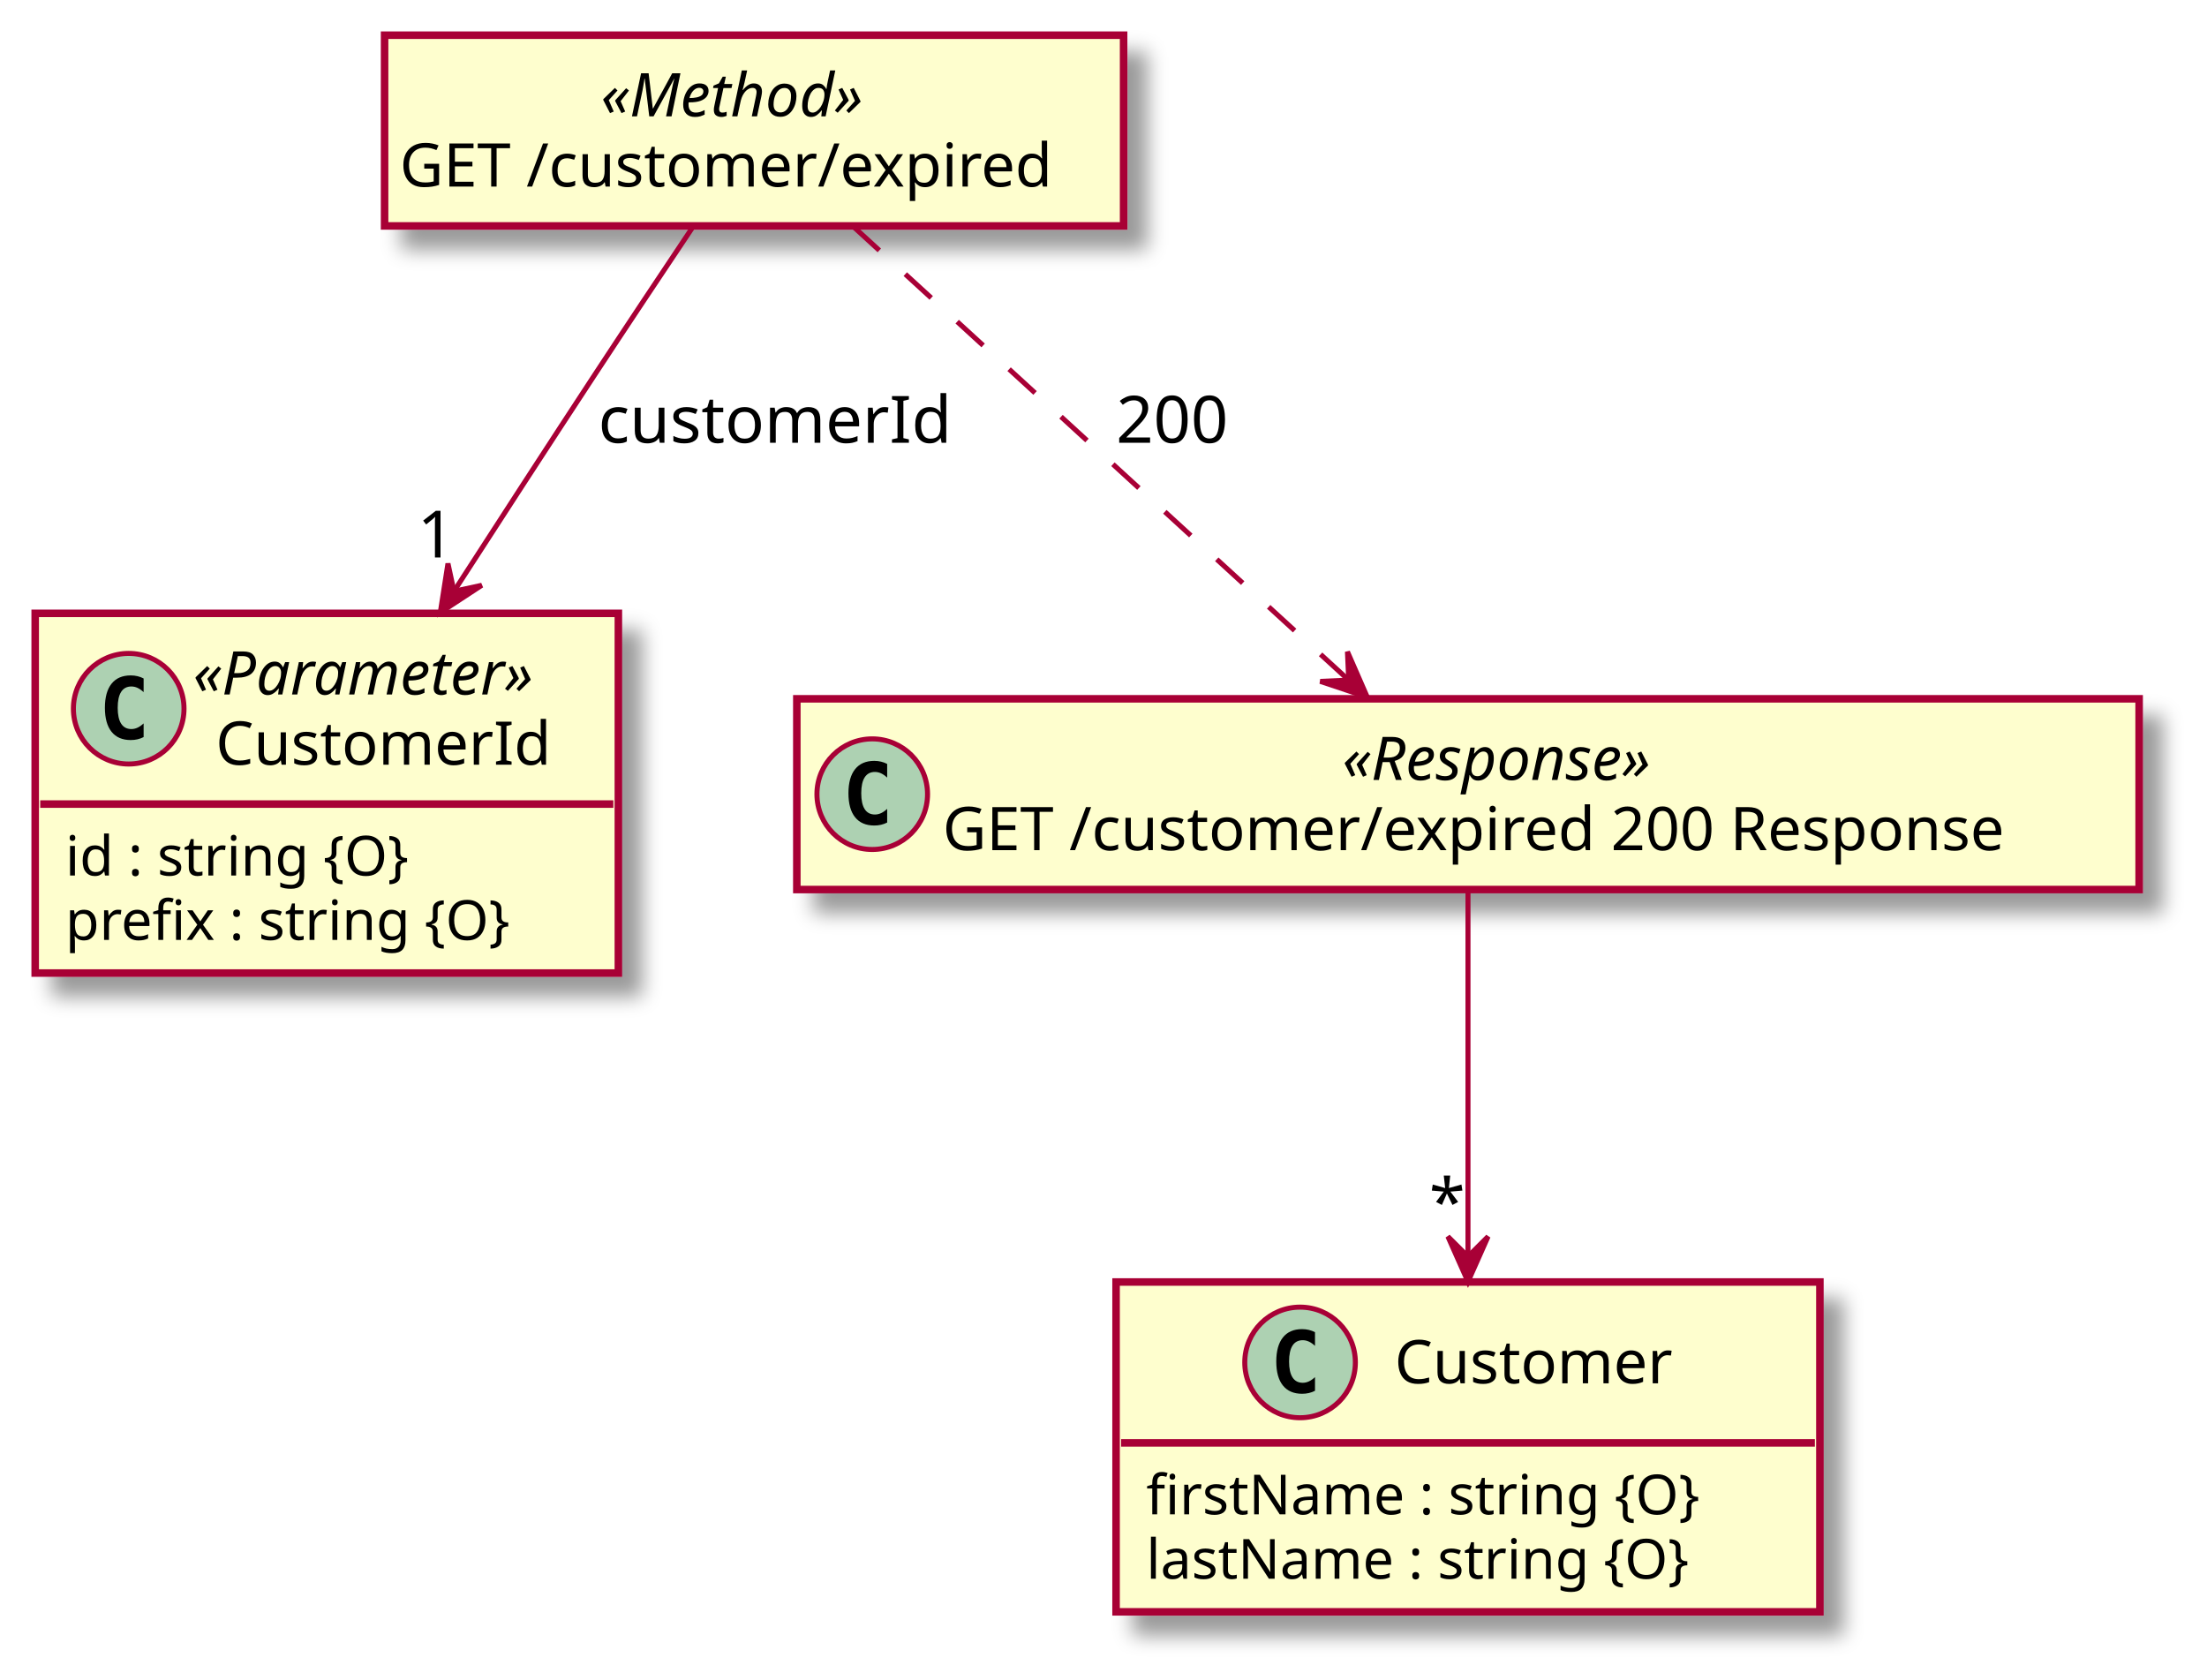
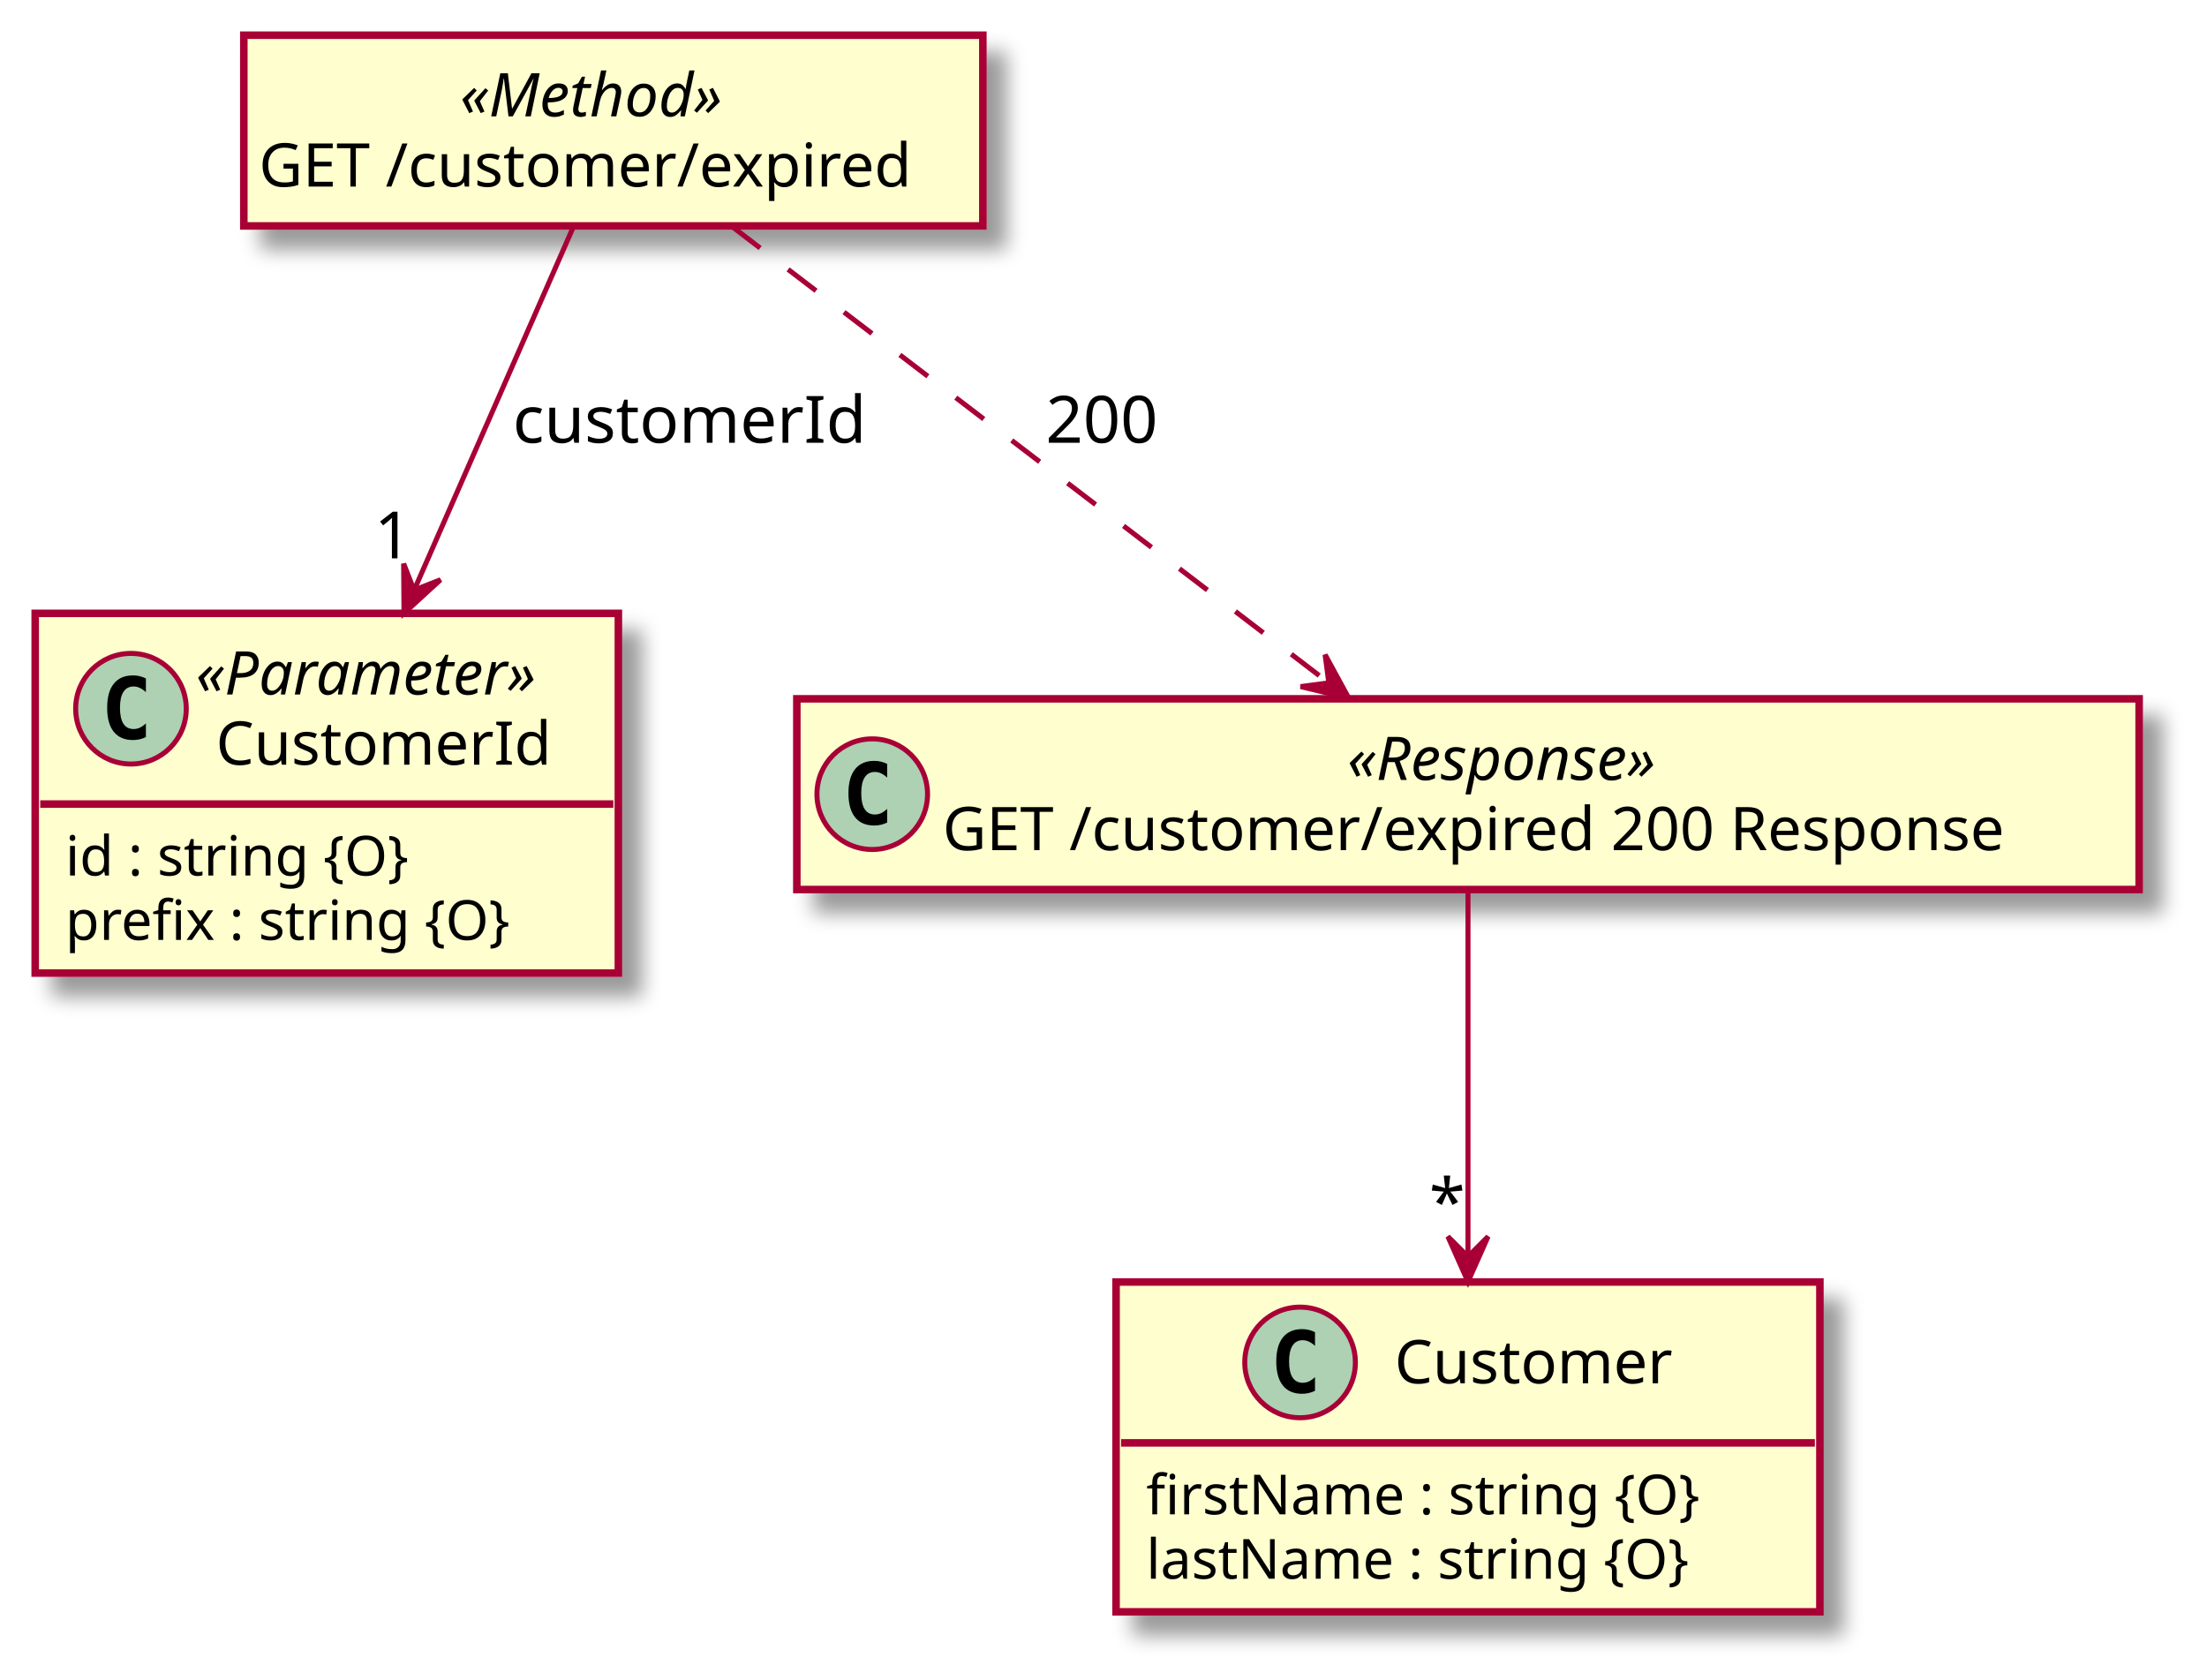
<svg xmlns="http://www.w3.org/2000/svg" contentScriptType="application/ecmascript" contentStyleType="text/css" height="334px" preserveAspectRatio="none" style="width:439px;height:334px;" version="1.1" viewBox="0 0 439 334" width="439px" zoomAndPan="magnify">
  <defs>
    <filter height="300%" id="f1f1qlbhm5wmq8" width="300%" x="-1" y="-1">
      <feGaussianBlur result="blurOut" stdDeviation="2.0" />
      <feColorMatrix in="blurOut" result="blurOut2" type="matrix" values="0 0 0 0 0 0 0 0 0 0 0 0 0 0 0 0 0 0 .4 0" />
      <feOffset dx="4.0" dy="4.0" in="blurOut2" result="blurOut3" />
      <feBlend in="SourceGraphic" in2="blurOut3" mode="normal" />
    </filter>
  </defs>
  <g>
    <rect codeLine="6" fill="#FEFECE" filter="url(#f1f1qlbhm5wmq8)" height="65.609" id="Customer" style="stroke:#A80036;stroke-width:1.5;" width="140" x="222" y="255" />
    <ellipse cx="258.6" cy="271" fill="#ADD1B2" rx="11" ry="11" style="stroke:#A80036;stroke-width:1.0;" />
-     <path d="M261.569,276.641 Q260.991,276.938 260.35,277.086 Q259.709,277.234 259.006,277.234 Q256.506,277.234 255.186,275.586 Q253.866,273.938 253.866,270.812 Q253.866,267.688 255.186,266.031 Q256.506,264.375 259.006,264.375 Q259.709,264.375 260.358,264.531 Q261.006,264.688 261.569,264.984 L261.569,267.703 Q260.944,267.125 260.35,266.852 Q259.756,266.578 259.131,266.578 Q257.788,266.578 257.1,267.648 Q256.413,268.719 256.413,270.812 Q256.413,272.906 257.1,273.977 Q257.788,275.047 259.131,275.047 Q259.756,275.047 260.35,274.773 Q260.944,274.5 261.569,273.922 L261.569,276.641 Z " fill="#000000" />
+     <path d="M261.569,276.641 Q260.991,276.938 260.35,277.078 Q259.709,277.234 259.006,277.234 Q256.506,277.234 255.178,275.594 Q253.866,273.938 253.866,270.812 Q253.866,267.688 255.178,266.031 Q256.506,264.375 259.006,264.375 Q259.709,264.375 260.35,264.531 Q261.006,264.688 261.569,264.984 L261.569,267.703 Q260.944,267.125 260.35,266.859 Q259.756,266.578 259.131,266.578 Q257.788,266.578 257.1,267.656 Q256.413,268.719 256.413,270.812 Q256.413,272.906 257.1,273.984 Q257.788,275.047 259.131,275.047 Q259.756,275.047 260.35,274.781 Q260.944,274.5 261.569,273.922 L261.569,276.641 Z " fill="#000000" />
    <text fill="#000000" font-family="sans-serif" font-size="12" lengthAdjust="spacing" textLength="60" x="277.4" y="275.154">Customer</text>
    <line style="stroke:#A80036;stroke-width:1.5;" x1="223" x2="361" y1="287" y2="287" />
    <text fill="#000000" font-family="sans-serif" font-size="11" lengthAdjust="spacing" textLength="128" x="228" y="301.21">firstName : string {O}</text>
    <text fill="#000000" font-family="sans-serif" font-size="11" lengthAdjust="spacing" textLength="126" x="228" y="314.015">lastName : string {O}</text>
    <rect codeLine="11" fill="#FEFECE" filter="url(#f1f1qlbhm5wmq8)" height="71.547" id="CustomerId" style="stroke:#A80036;stroke-width:1.5;" width="116" x="7" y="122" />
-     <ellipse cx="25.6" cy="140.969" fill="#ADD1B2" rx="11" ry="11" style="stroke:#A80036;stroke-width:1.0;" />
-     <path d="M28.569,146.609 Q27.991,146.906 27.35,147.055 Q26.709,147.203 26.006,147.203 Q23.506,147.203 22.186,145.555 Q20.866,143.906 20.866,140.781 Q20.866,137.656 22.186,136 Q23.506,134.344 26.006,134.344 Q26.709,134.344 27.358,134.5 Q28.006,134.656 28.569,134.953 L28.569,137.672 Q27.944,137.094 27.35,136.82 Q26.756,136.547 26.131,136.547 Q24.788,136.547 24.1,137.617 Q23.413,138.688 23.413,140.781 Q23.413,142.875 24.1,143.945 Q24.788,145.016 26.131,145.016 Q26.756,145.016 27.35,144.742 Q27.944,144.469 28.569,143.891 L28.569,146.609 Z " fill="#000000" />
-     <text fill="#000000" font-family="sans-serif" font-size="12" font-style="italic" lengthAdjust="spacing" textLength="80" x="38.4" y="138.139">«Parameter»</text>
-     <text fill="#000000" font-family="sans-serif" font-size="12" lengthAdjust="spacing" textLength="71" x="42.9" y="152.107">CustomerId</text>
+     <ellipse cx="26.05" cy="140.969" fill="#ADD1B2" rx="11" ry="11" style="stroke:#A80036;stroke-width:1.0;" />
+     <path d="M29.019,146.609 Q28.441,146.906 27.8,147.047 Q27.159,147.203 26.456,147.203 Q23.956,147.203 22.628,145.562 Q21.316,143.906 21.316,140.781 Q21.316,137.656 22.628,136 Q23.956,134.344 26.456,134.344 Q27.159,134.344 27.8,134.5 Q28.456,134.656 29.019,134.953 L29.019,137.672 Q28.394,137.094 27.8,136.828 Q27.206,136.547 26.581,136.547 Q25.238,136.547 24.55,137.625 Q23.863,138.688 23.863,140.781 Q23.863,142.875 24.55,143.953 Q25.238,145.016 26.581,145.016 Q27.206,145.016 27.8,144.75 Q28.394,144.469 29.019,143.891 L29.019,146.609 Z " fill="#000000" />
+     <text fill="#000000" font-family="sans-serif" font-size="12" font-style="italic" lengthAdjust="spacing" textLength="79" x="38.95" y="138.139">«Parameter»</text>
+     <text fill="#000000" font-family="sans-serif" font-size="12" lengthAdjust="spacing" textLength="71" x="42.95" y="152.107">CustomerId</text>
    <line style="stroke:#A80036;stroke-width:1.5;" x1="8" x2="122" y1="159.938" y2="159.938" />
    <text fill="#000000" font-family="sans-serif" font-size="11" lengthAdjust="spacing" textLength="82" x="13" y="174.148">id : string {O}</text>
    <text fill="#000000" font-family="sans-serif" font-size="11" lengthAdjust="spacing" textLength="104" x="13" y="186.953">prefix : string {O}</text>
-     <rect codeLine="16" fill="#FEFECE" filter="url(#f1f1qlbhm5wmq8)" height="37.938" id="GET /customer/expired" style="stroke:#A80036;stroke-width:1.5;" width="147" x="76.5" y="7" />
-     <text fill="#000000" font-family="sans-serif" font-size="12" font-style="italic" lengthAdjust="spacing" textLength="61" x="119.5" y="23.139">«Method»</text>
-     <text fill="#000000" font-family="sans-serif" font-size="12" lengthAdjust="spacing" textLength="141" x="79.5" y="37.107">GET /customer/expired</text>
+     <rect codeLine="16" fill="#FEFECE" filter="url(#f1f1qlbhm5wmq8)" height="37.938" id="GET /customer/expired" style="stroke:#A80036;stroke-width:1.5;" width="147" x="48.5" y="7" />
+     <text fill="#000000" font-family="sans-serif" font-size="12" font-style="italic" lengthAdjust="spacing" textLength="61" x="91.5" y="23.139">«Method»</text>
+     <text fill="#000000" font-family="sans-serif" font-size="12" lengthAdjust="spacing" textLength="141" x="51.5" y="37.107">GET /customer/expired</text>
    <rect codeLine="19" fill="#FEFECE" filter="url(#f1f1qlbhm5wmq8)" height="37.938" id="GET /customer/expired 200 Response" style="stroke:#A80036;stroke-width:1.5;" width="267" x="158.5" y="139" />
    <ellipse cx="173.5" cy="157.969" fill="#ADD1B2" rx="11" ry="11" style="stroke:#A80036;stroke-width:1.0;" />
-     <path d="M176.469,163.609 Q175.891,163.906 175.25,164.055 Q174.609,164.203 173.906,164.203 Q171.406,164.203 170.086,162.555 Q168.766,160.906 168.766,157.781 Q168.766,154.656 170.086,153 Q171.406,151.344 173.906,151.344 Q174.609,151.344 175.258,151.5 Q175.906,151.656 176.469,151.953 L176.469,154.672 Q175.844,154.094 175.25,153.82 Q174.656,153.547 174.031,153.547 Q172.688,153.547 172,154.617 Q171.312,155.688 171.312,157.781 Q171.312,159.875 172,160.945 Q172.688,162.016 174.031,162.016 Q174.656,162.016 175.25,161.742 Q175.844,161.469 176.469,160.891 L176.469,163.609 Z " fill="#000000" />
-     <text fill="#000000" font-family="sans-serif" font-size="12" font-style="italic" lengthAdjust="spacing" textLength="76" x="267" y="155.139">«Response»</text>
+     <path d="M176.469,163.609 Q175.891,163.906 175.25,164.047 Q174.609,164.203 173.906,164.203 Q171.406,164.203 170.078,162.562 Q168.766,160.906 168.766,157.781 Q168.766,154.656 170.078,153 Q171.406,151.344 173.906,151.344 Q174.609,151.344 175.25,151.5 Q175.906,151.656 176.469,151.953 L176.469,154.672 Q175.844,154.094 175.25,153.828 Q174.656,153.547 174.031,153.547 Q172.688,153.547 172,154.625 Q171.312,155.688 171.312,157.781 Q171.312,159.875 172,160.953 Q172.688,162.016 174.031,162.016 Q174.656,162.016 175.25,161.75 Q175.844,161.469 176.469,160.891 L176.469,163.609 Z " fill="#000000" />
+     <text fill="#000000" font-family="sans-serif" font-size="12" font-style="italic" lengthAdjust="spacing" textLength="74" x="268" y="155.139">«Response»</text>
    <text fill="#000000" font-family="sans-serif" font-size="12" lengthAdjust="spacing" textLength="235" x="187.5" y="169.107">GET /customer/expired 200 Response</text>
-     <path codeLine="22" d="M292,177.068 C292,195.918 292,226.005 292,249.942 " fill="none" id="GET /customer/expired 200 Response-to-Customer" style="stroke:#A80036;stroke-width:1.0;" />
+     <path codeLine="22" d="M292,177.07 C292,195.92 292,226.01 292,249.94 " fill="none" id="GET /customer/expired 200 Response-to-Customer" style="stroke:#A80036;stroke-width:1.0;" />
    <polygon fill="#A80036" points="292,254.95,296,245.95,292,249.95,288,245.95,292,254.95" style="stroke:#A80036;stroke-width:1.0;" />
    <text fill="#000000" font-family="sans-serif" font-size="13" lengthAdjust="spacing" textLength="7" x="284.278" y="243.707">*</text>
-     <path codeLine="24" d="M169.744,45.076 C195.457,68.616 240.373,109.736 268.017,135.043 " fill="none" id="GET /customer/expired-to-GET /customer/expired 200 Response" style="stroke:#A80036;stroke-width:1.0;stroke-dasharray:7.0,7.0;" />
-     <polygon fill="#A80036" points="271.965,138.658,268.026,129.631,268.276,135.282,262.625,135.533,271.965,138.658" style="stroke:#A80036;stroke-width:1.0;" />
-     <text fill="#000000" font-family="sans-serif" font-size="13" lengthAdjust="spacing" textLength="24" x="222" y="88.067">200</text>
-     <path codeLine="26" d="M137.783,45.194 C131.791,54.15 124.486,65.12 118,75 C108.974,88.75 99.176,103.857 90.488,117.317 " fill="none" id="GET /customer/expired-to-CustomerId" style="stroke:#A80036;stroke-width:1.0;" />
-     <polygon fill="#A80036" points="87.587,121.814,95.827,116.419,90.297,117.612,89.104,112.083,87.587,121.814" style="stroke:#A80036;stroke-width:1.0;" />
-     <text fill="#000000" font-family="sans-serif" font-size="13" lengthAdjust="spacing" textLength="72" x="119" y="88.067">customerId</text>
-     <text fill="#000000" font-family="sans-serif" font-size="13" lengthAdjust="spacing" textLength="8" x="83.014" y="110.88">1</text>
+     <path codeLine="24" d="M145.64,45.08 C176.63,68.78 230.94,110.31 263.97,135.57 " fill="none" id="GET /customer/expired-to-GET /customer/expired 200 Response" style="stroke:#A80036;stroke-width:1.0;stroke-dasharray:7.0,7.0;" />
+     <polygon fill="#A80036" points="268.29,138.87,263.579,130.221,264.321,135.829,258.713,136.571,268.29,138.87" style="stroke:#A80036;stroke-width:1.0;" />
+     <text fill="#000000" font-family="sans-serif" font-size="13" lengthAdjust="spacing" textLength="24" x="208" y="88.067">200</text>
+     <path codeLine="26" d="M114.07,45.08 C105.93,63.65 92.99,93.17 82.44,117.24 " fill="none" id="GET /customer/expired-to-CustomerId" style="stroke:#A80036;stroke-width:1.0;" />
+     <polygon fill="#A80036" points="80.36,121.97,87.624,115.32,82.359,117.387,80.291,112.121,80.36,121.97" style="stroke:#A80036;stroke-width:1.0;" />
+     <text fill="#000000" font-family="sans-serif" font-size="13" lengthAdjust="spacing" textLength="72" x="102" y="88.067">customerId</text>
+     <text fill="#000000" font-family="sans-serif" font-size="13" lengthAdjust="spacing" textLength="8" x="74.454" y="111.065">1</text>
  </g>
</svg>
